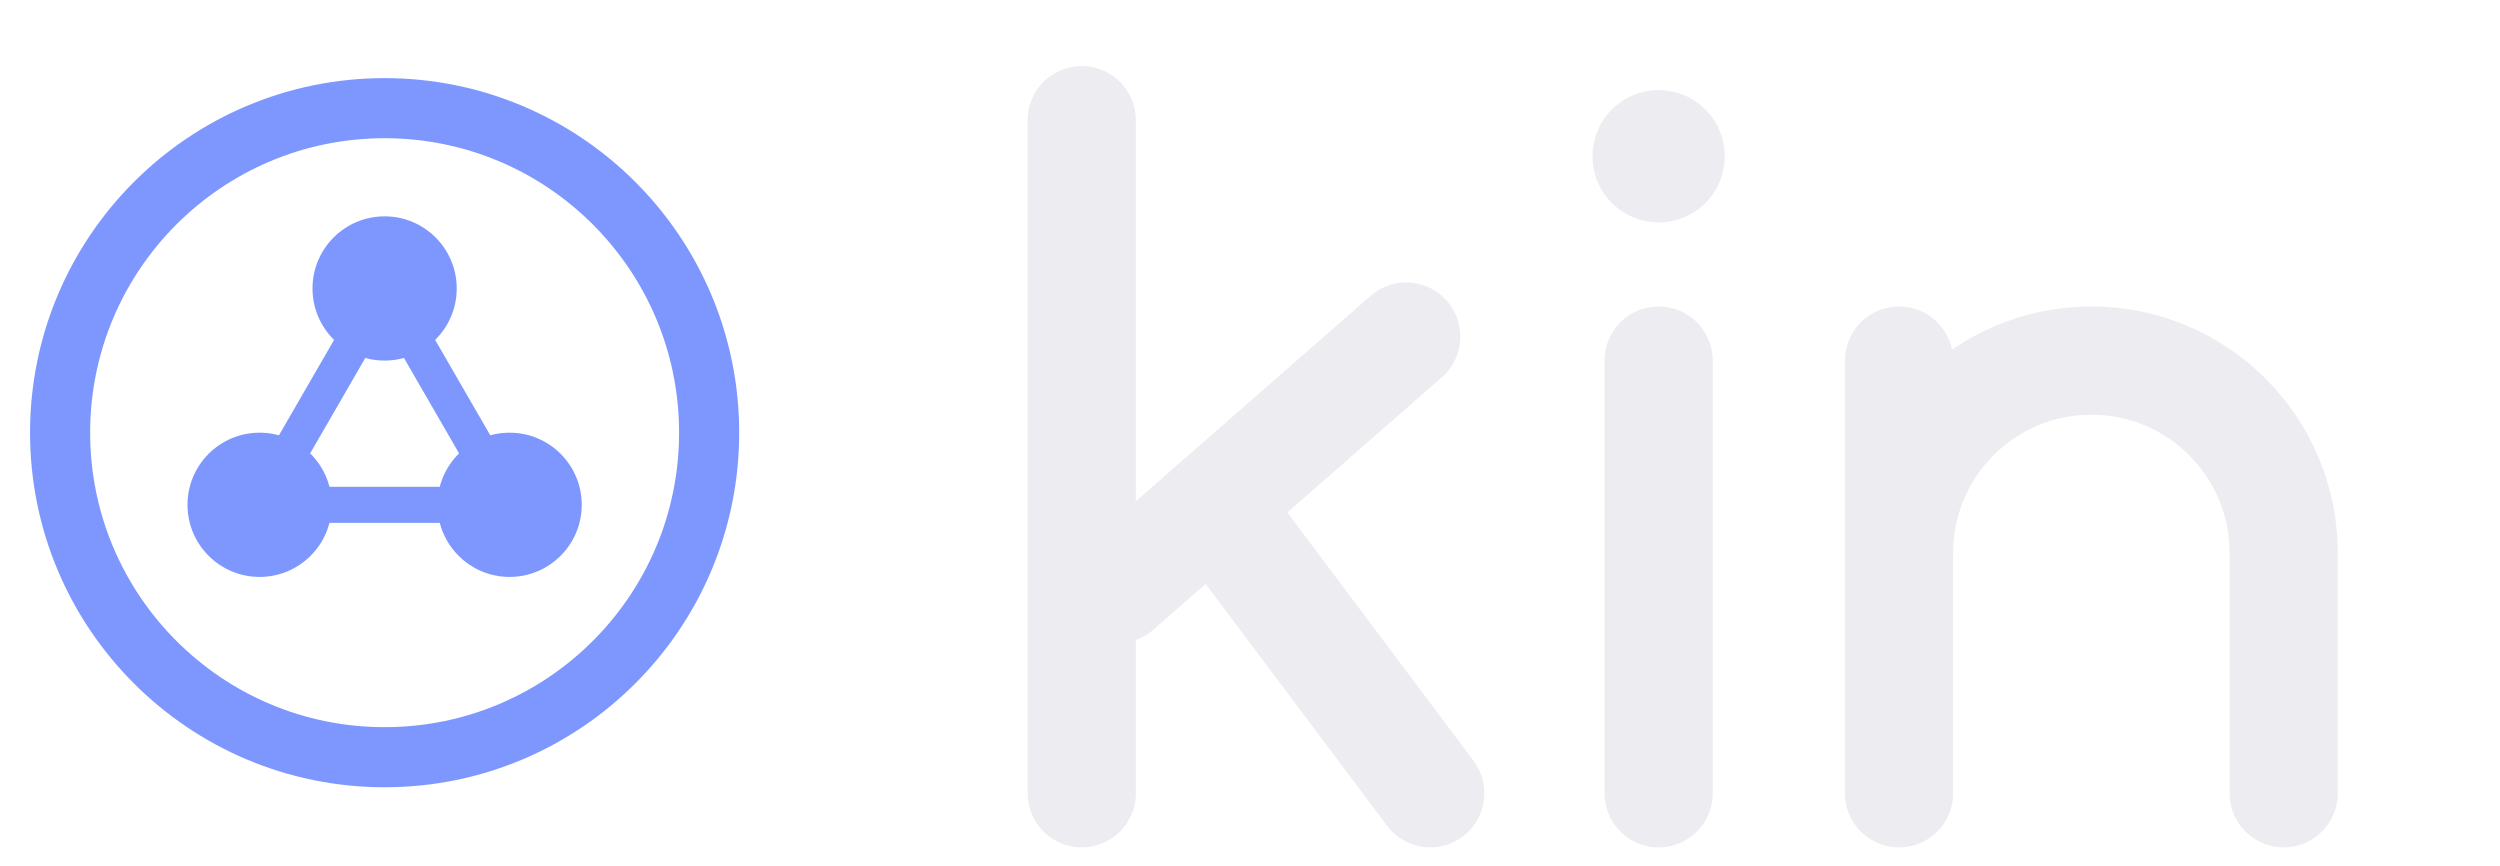
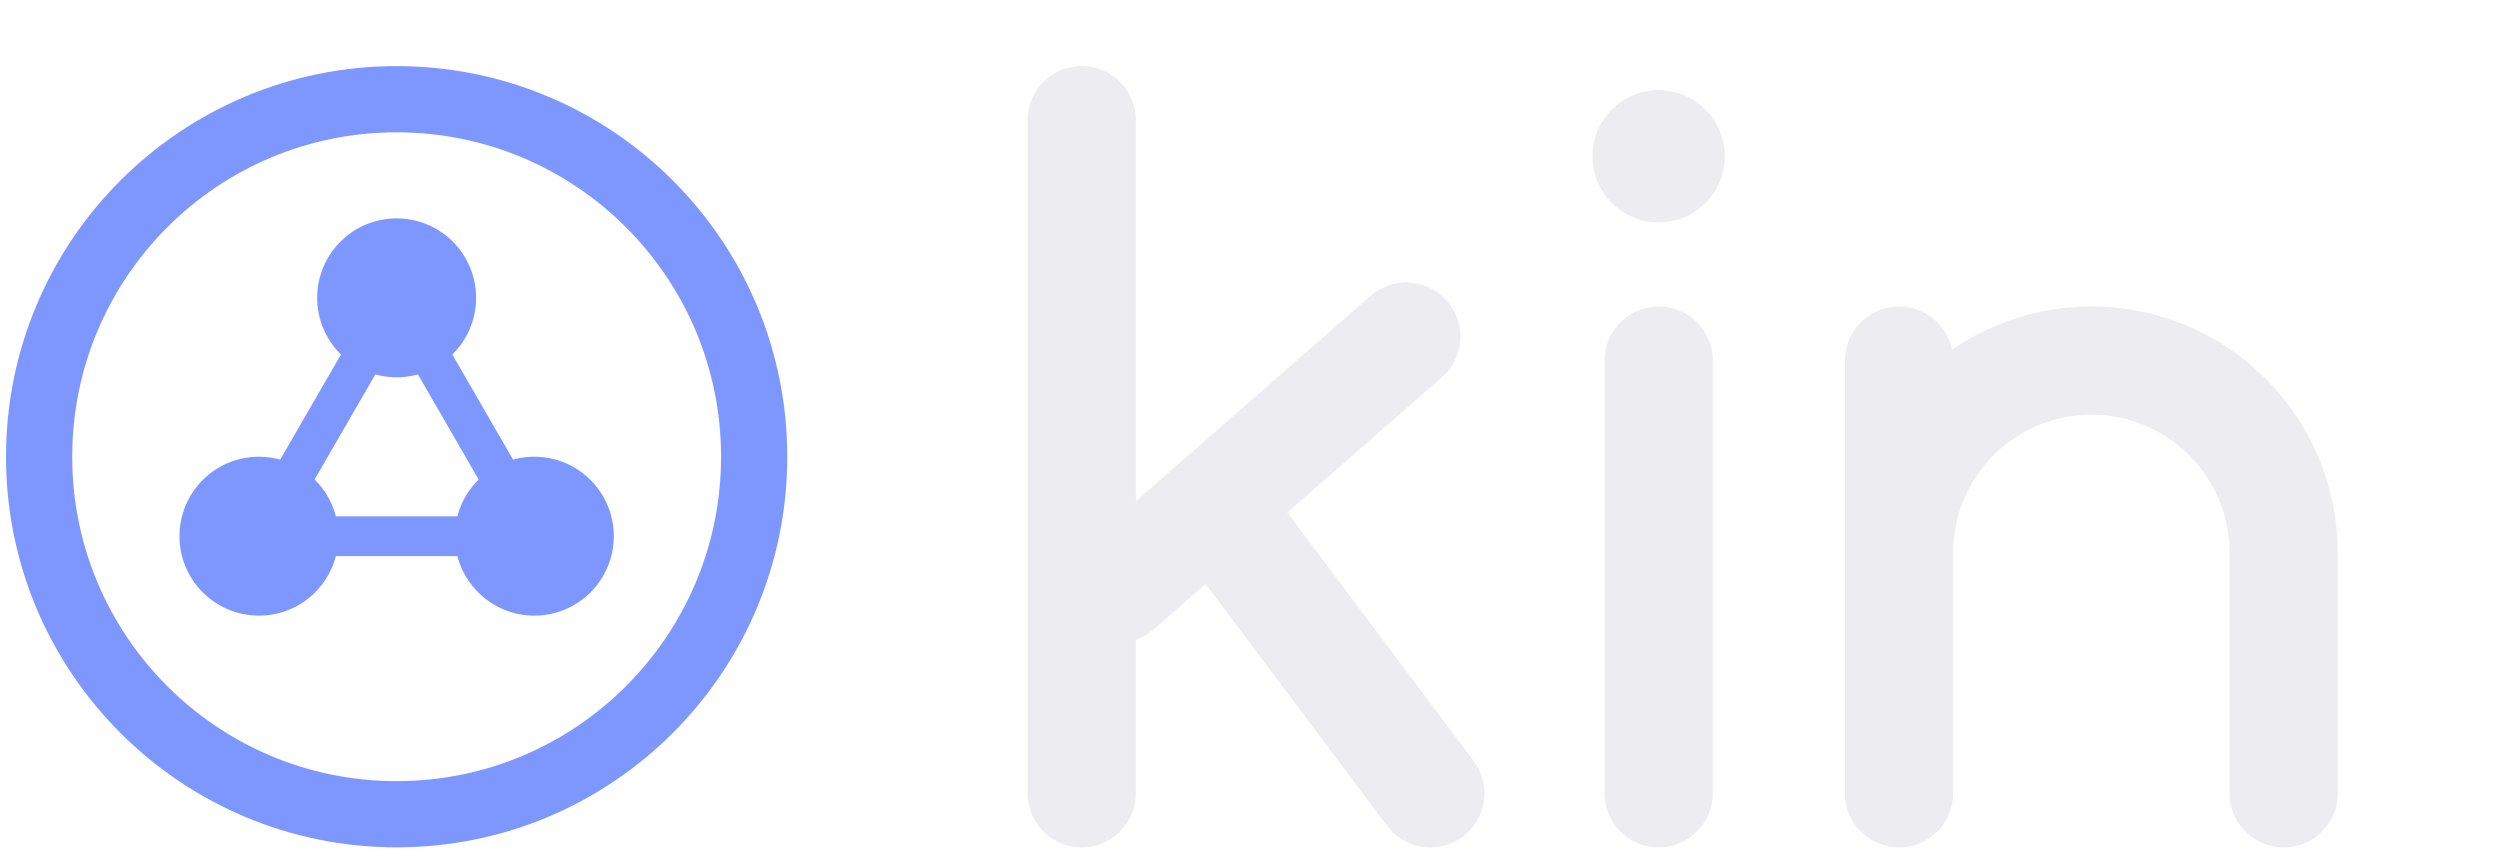
<svg xmlns="http://www.w3.org/2000/svg" viewBox="0 0 208 72" role="img" aria-label="Kin">
-   <g transform="translate(0 4)">
+   <g transform="translate(-2.254 2.746) scale(1.10169)">
    <circle cx="32" cy="32" r="27" fill="none" stroke="#7d97ff" stroke-width="5" />
    <g stroke="#7d97ff" stroke-width="3" stroke-linecap="round">
      <line x1="32" y1="20" x2="21.6" y2="38" />
      <line x1="21.6" y1="38" x2="42.4" y2="38" />
      <line x1="42.4" y1="38" x2="32" y2="20" />
    </g>
    <g fill="#7d97ff">
      <circle cx="32" cy="20" r="6" />
      <circle cx="21.6" cy="38" r="6" />
      <circle cx="42.4" cy="38" r="6" />
    </g>
  </g>
  <g transform="translate(80 6)">
    <g fill="none" stroke="#ececf1" stroke-width="9" stroke-linecap="round" stroke-linejoin="round">
      <path d="M10 4 V60" />
      <path d="M37 22 L13 43" />
      <path d="M21 36 L39 60" />
      <path d="M58 24 V60" />
      <path d="M78 60 V24 M78 40 a16 16 0 0 1 32 0 V60" />
    </g>
    <circle cx="58" cy="7" r="5.5" fill="#ececf1" />
  </g>
</svg>
